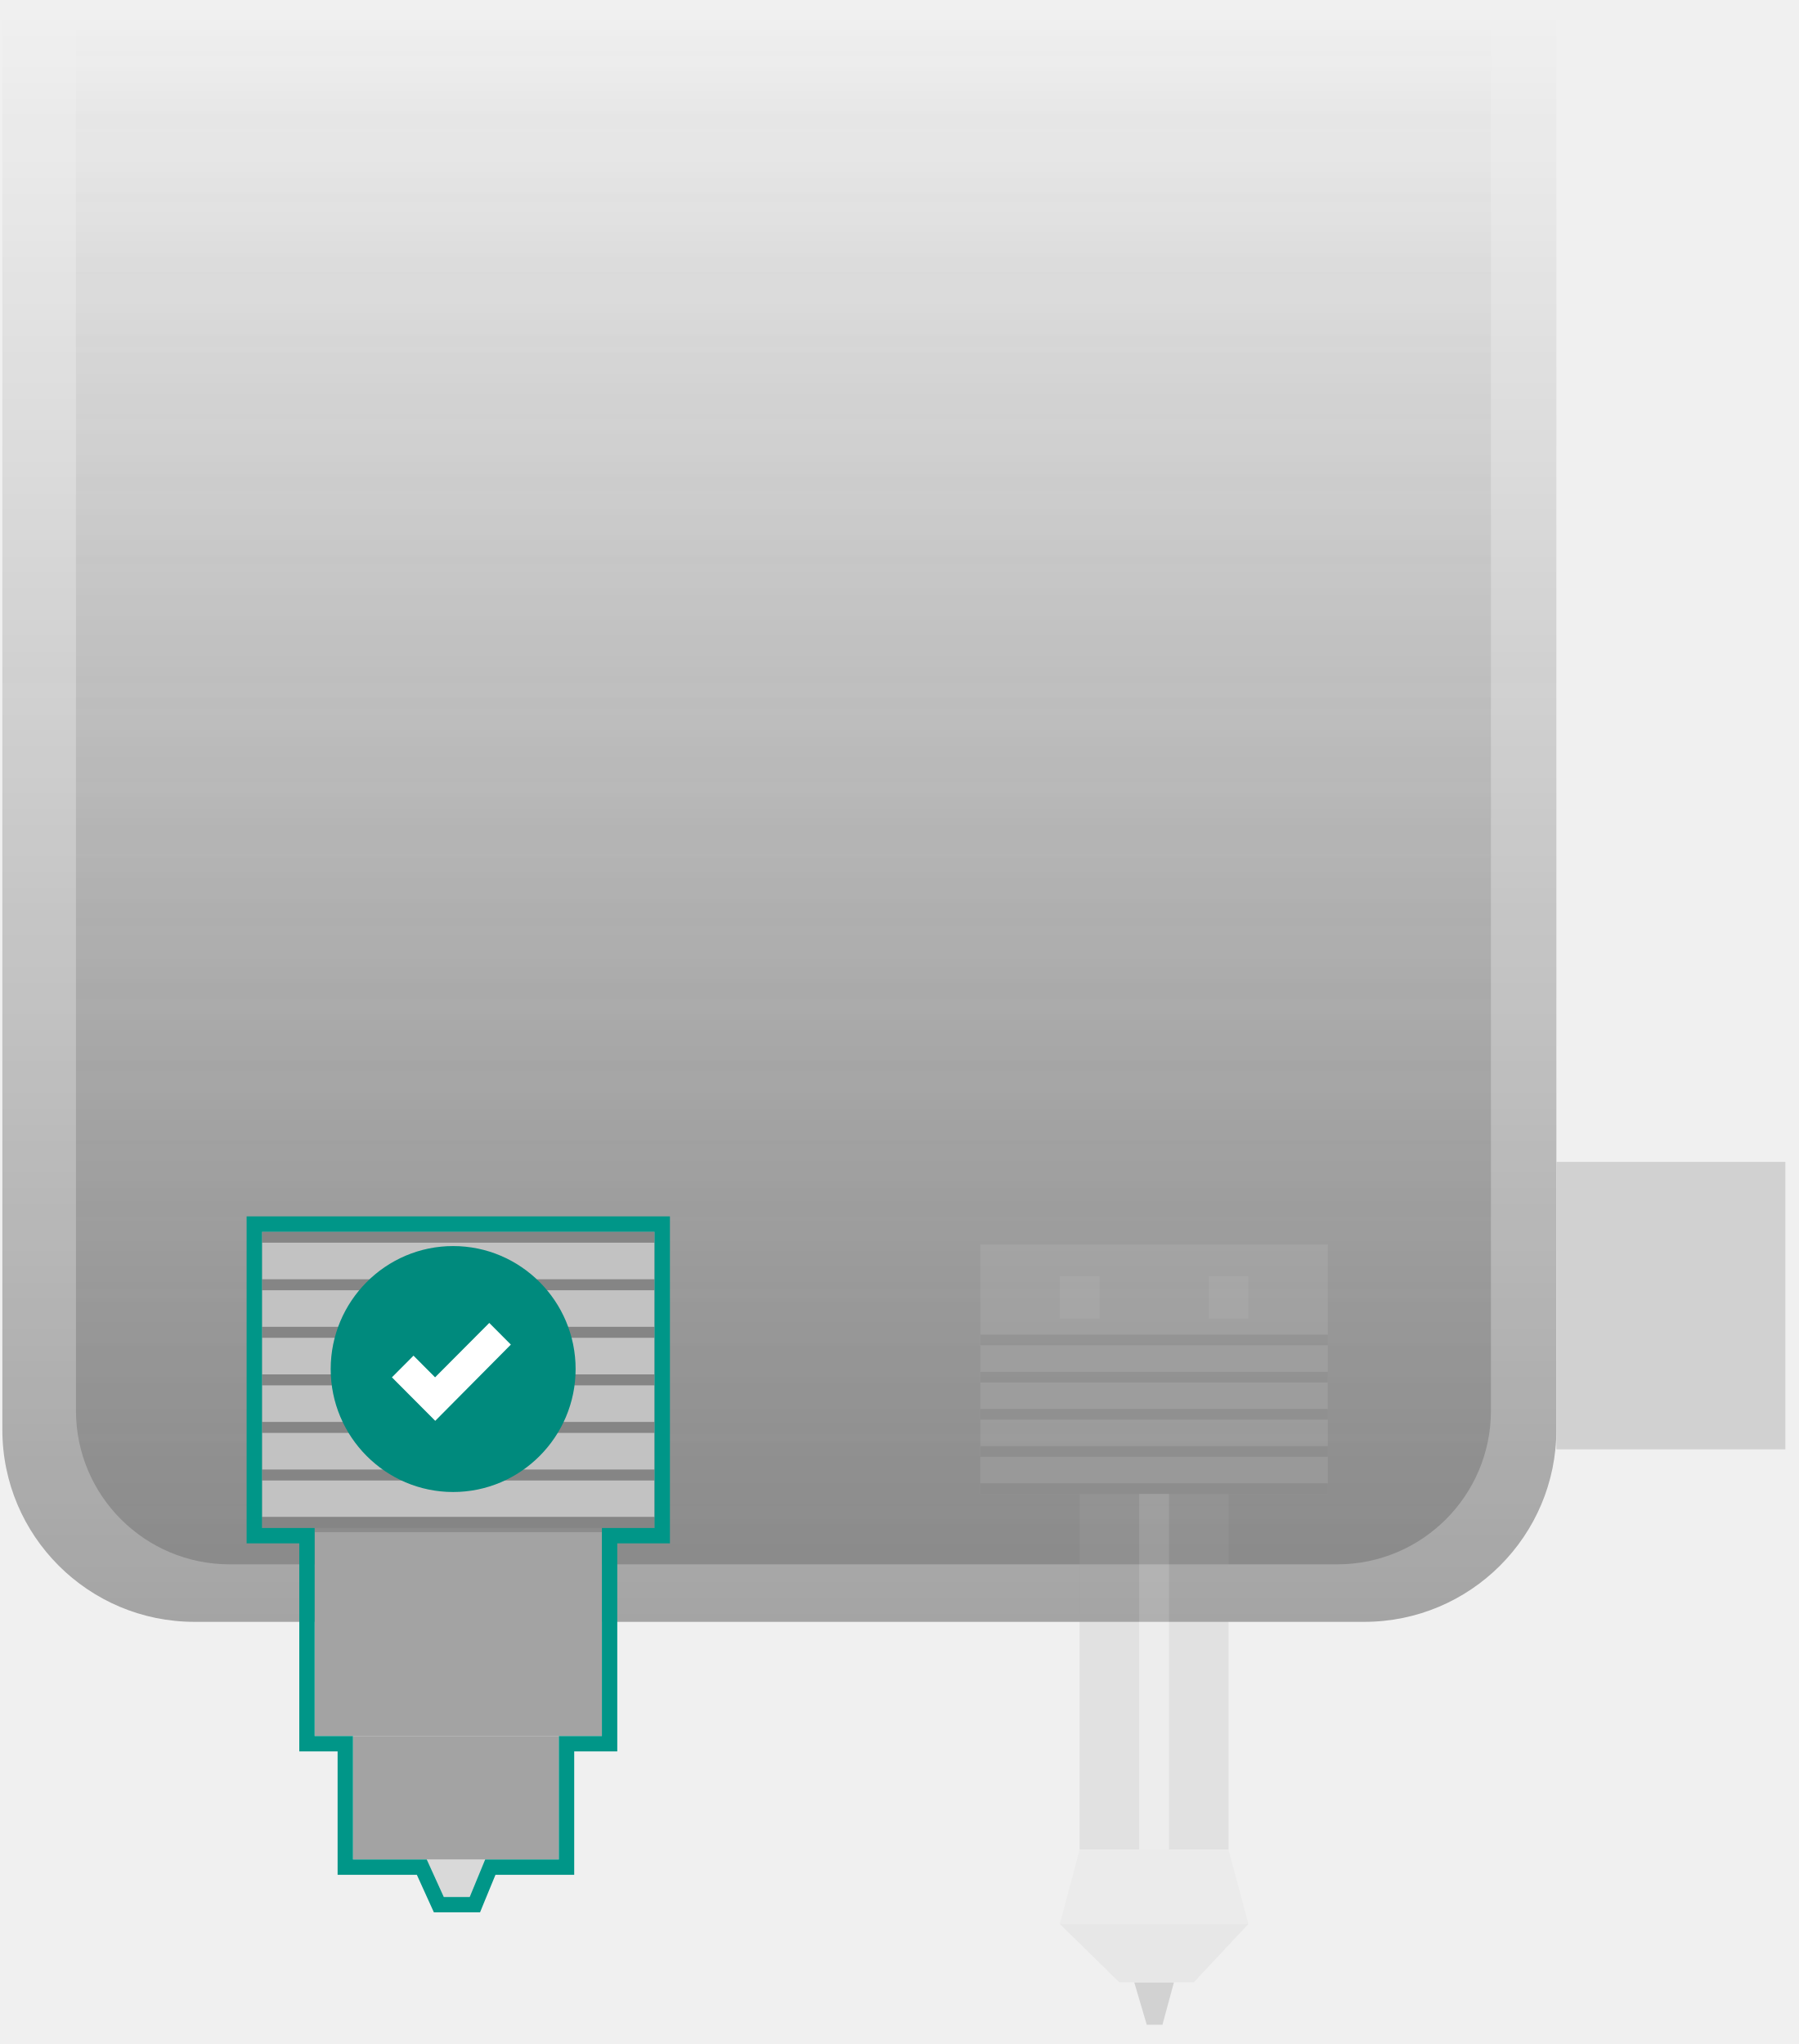
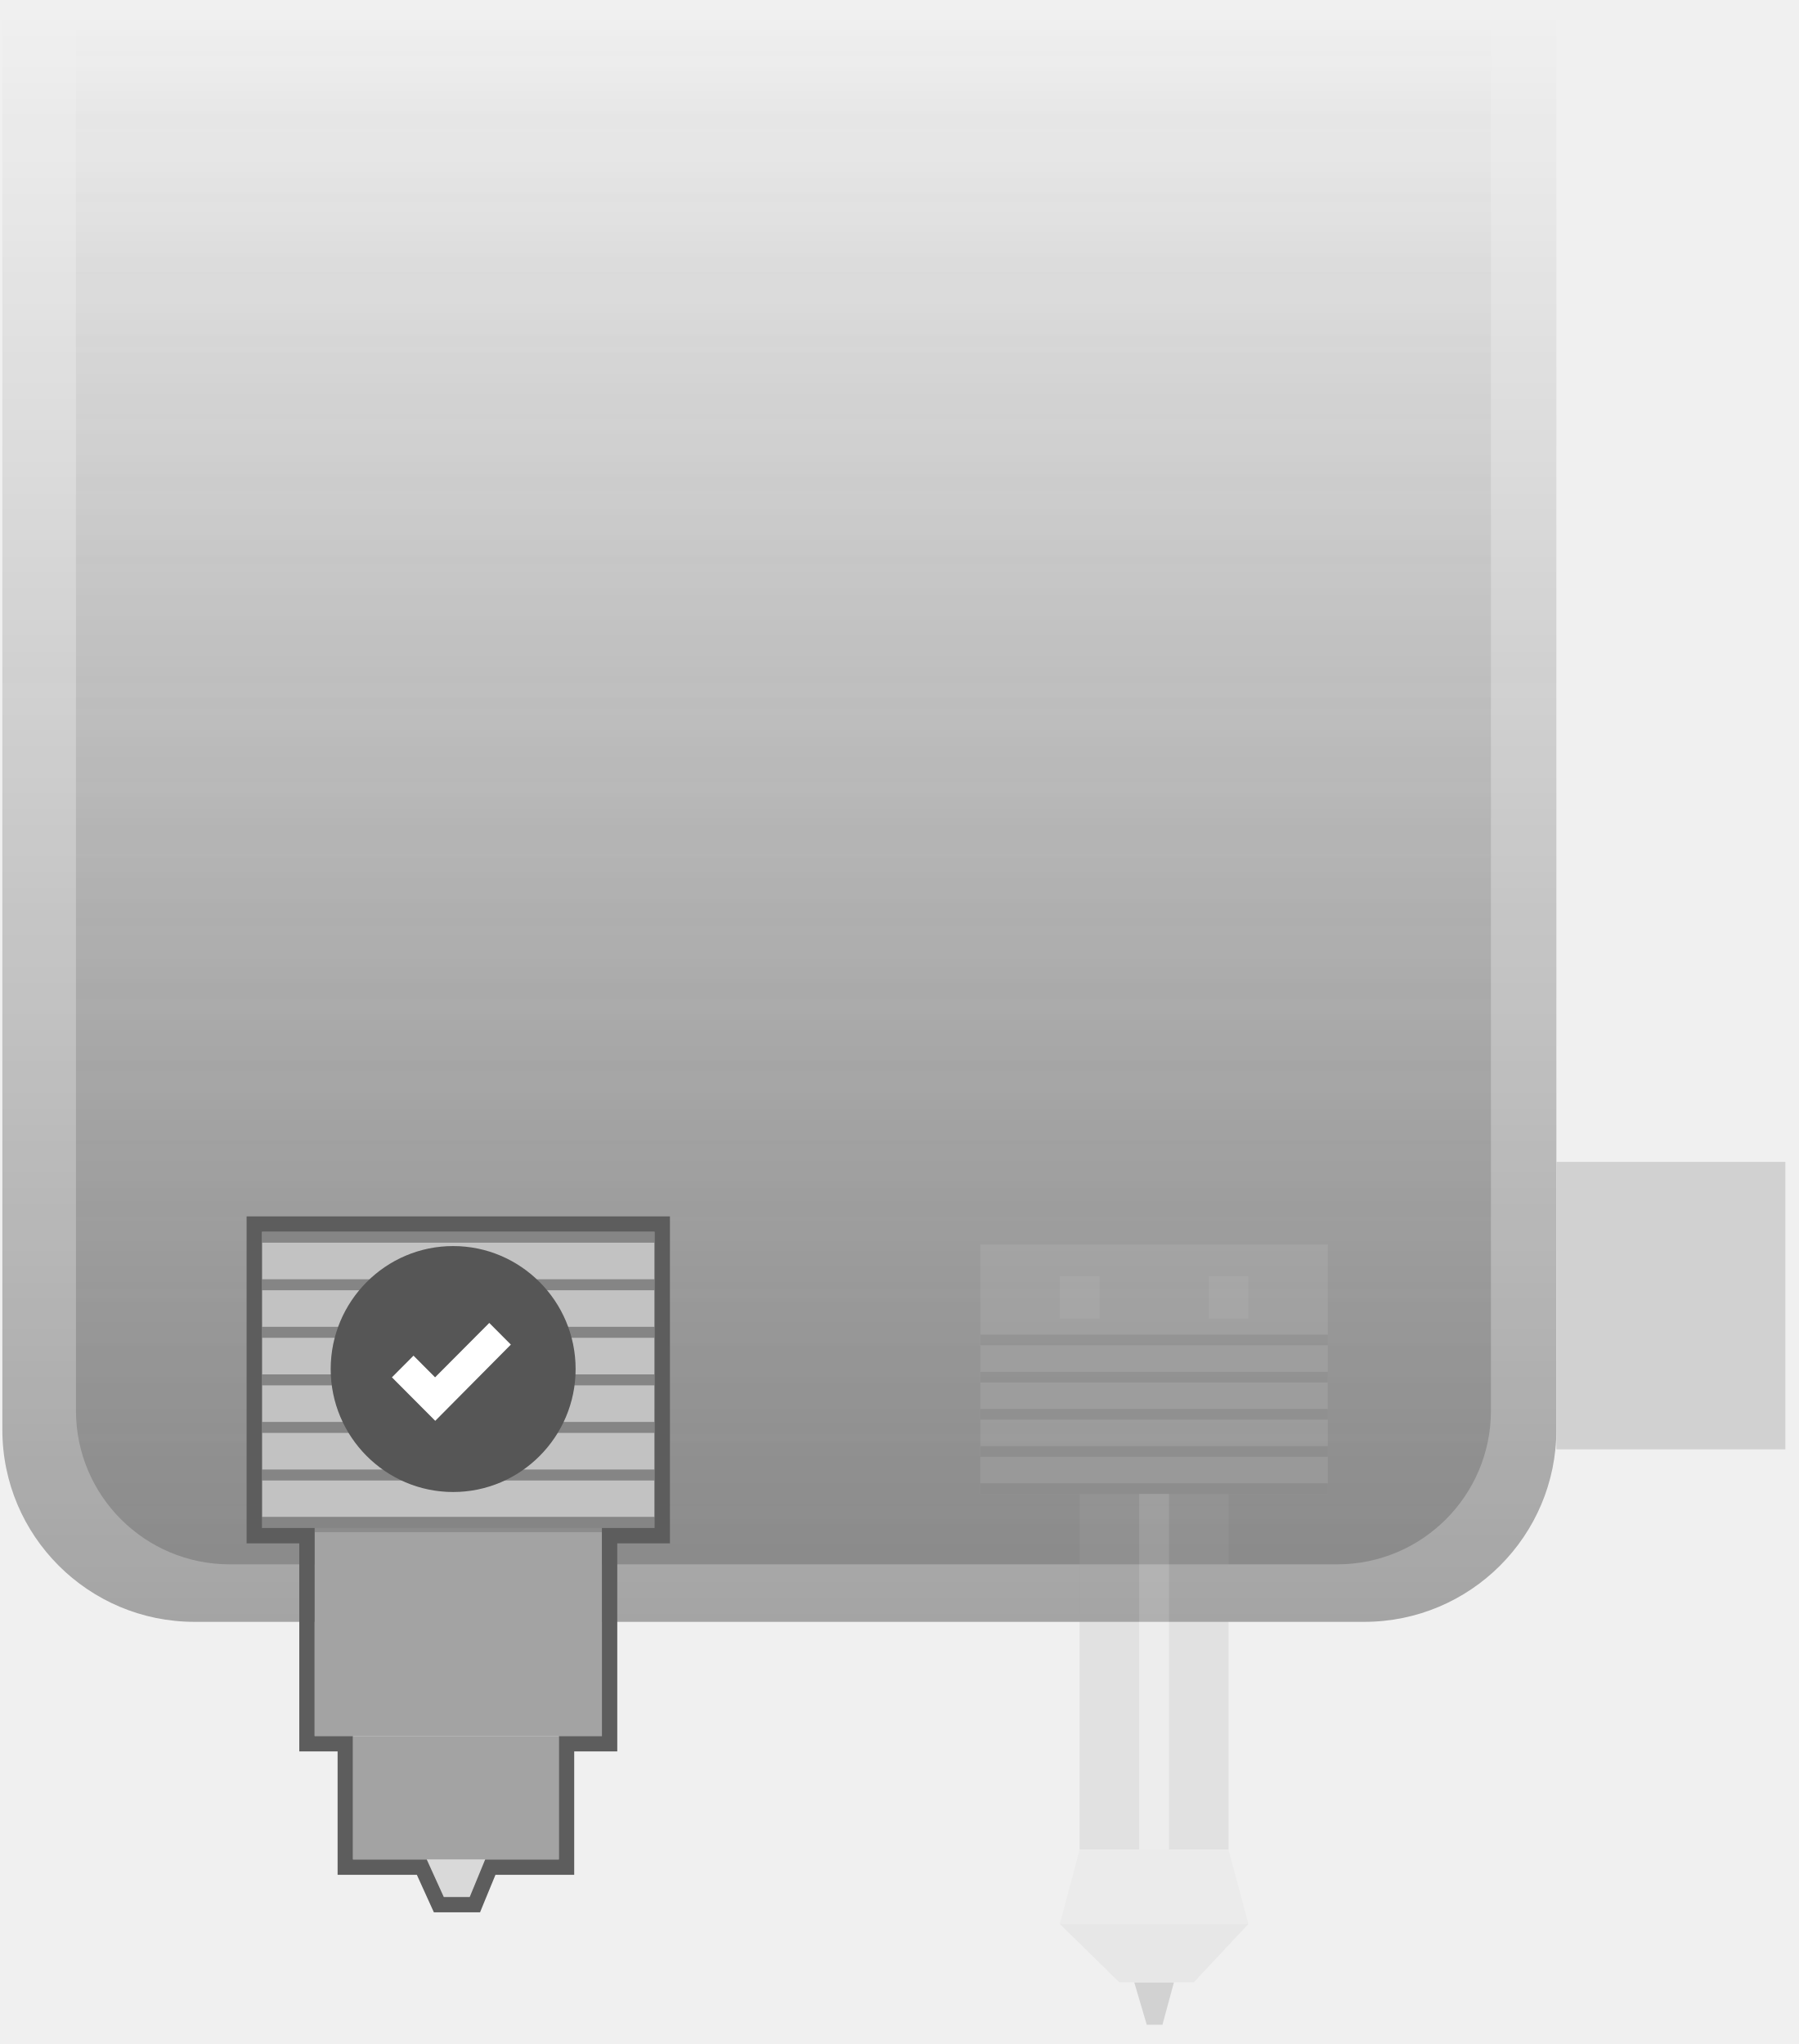
<svg xmlns="http://www.w3.org/2000/svg" width="117" height="133" viewBox="0 0 117 133" fill="none">
  <path d="M0.153 0.786H101.255V93.031C101.255 99.934 95.658 105.531 88.754 105.531H12.653C5.75 105.531 0.153 99.934 0.153 93.031V0.786Z" fill="url(#paint0_linear_3544_2532)" />
  <path d="M4.942 1.32H96.998V91.789C96.998 97.312 92.52 101.789 86.998 101.789H14.942C9.42 101.789 4.942 97.312 4.942 91.789V1.32Z" fill="url(#paint1_linear_3544_2532)" />
  <rect x="101.254" y="75.603" width="14.899" height="18.704" fill="#D1D1D1" />
  <rect x="17.044" y="80.146" width="25.541" height="18.565" fill="#C2C2C2" />
  <rect x="17.044" y="80.146" width="25.541" height="0.714" fill="#858585" />
  <rect x="17.044" y="83.24" width="25.541" height="0.714" fill="#858585" />
  <rect x="17.044" y="86.334" width="25.541" height="0.714" fill="#858585" />
  <rect x="17.044" y="89.429" width="25.541" height="0.714" fill="#858585" />
  <rect x="17.044" y="92.523" width="25.541" height="0.714" fill="#858585" />
  <rect x="17.044" y="95.619" width="25.541" height="0.714" fill="#858585" />
  <rect x="17.044" y="98.711" width="25.541" height="0.714" fill="#858585" />
  <path d="M27.635 120.706H31.684L30.559 123.433H28.872L27.635 120.706Z" fill="#D9D9D9" />
  <rect x="20.471" y="99.695" width="18.689" height="13.265" fill="#A3A3A3" />
  <rect x="22.964" y="112.96" width="13.394" height="8.028" fill="#A3A3A3" />
-   <path d="M43.085 79.646V99.925H39.659V113.46H36.857V121.49H31.9L31.021 123.624L30.895 123.933H28.55L28.417 123.64L27.441 121.49H22.464V113.46H19.971V99.925H16.544V79.646H43.085Z" stroke="#009688" />
-   <path d="M21.515 89.081C21.515 84.681 25.081 81.08 29.481 81.08C33.881 81.08 37.448 84.681 37.448 89.081C37.448 93.481 33.881 97.082 29.481 97.082C25.081 97.082 21.515 93.481 21.515 89.081Z" fill="#009688" />
+   <path d="M43.085 79.646V99.925H39.659V113.46H36.857V121.49H31.9L31.021 123.624L30.895 123.933H28.55L28.417 123.64L27.441 121.49H22.464V113.46H19.971V99.925H16.544V79.646H43.085Z" stroke="#5D5D5D" />
+   <path d="M21.515 89.081C21.515 84.681 25.081 81.08 29.481 81.08C33.881 81.08 37.448 84.681 37.448 89.081C37.448 93.481 33.881 97.082 29.481 97.082C25.081 97.082 21.515 93.481 21.515 89.081Z" fill="#5D5D5D" />
  <path d="M21.515 89.081C21.515 84.681 25.081 81.08 29.481 81.08C33.881 81.08 37.448 84.681 37.448 89.081C37.448 93.481 33.881 97.082 29.481 97.082C25.081 97.082 21.515 93.481 21.515 89.081Z" fill="black" fill-opacity="0.08" />
  <path d="M28.316 92.451L25.498 89.621L26.902 88.211L28.306 89.621L31.831 86.081L33.235 87.491L28.316 92.451Z" fill="white" />
  <g opacity="0.2">
    <rect x="63.778" y="80.971" width="22.608" height="16.235" fill="#C2C2C2" />
    <rect x="63.778" y="89.262" width="22.608" height="0.691" fill="#858585" />
    <rect x="63.778" y="86.843" width="22.608" height="0.691" fill="#858585" />
    <rect x="63.778" y="91.68" width="22.608" height="0.691" fill="#858585" />
    <rect x="63.778" y="94.098" width="22.608" height="0.691" fill="#858585" />
    <rect x="63.778" y="96.516" width="22.608" height="0.691" fill="#858585" />
    <rect x="70.238" y="97.207" width="9.689" height="23.144" fill="#A3A3A3" />
    <rect x="74.113" y="97.207" width="1.938" height="23.144" fill="#E1E1E1" />
    <rect x="68.946" y="83.044" width="2.584" height="2.763" fill="#DBDBDB" />
    <rect x="78.635" y="83.044" width="2.584" height="2.763" fill="#DBDBDB" />
    <path d="M73.791 128.986H76.375L75.627 131.749L74.607 131.749L73.791 128.986Z" fill="#5C5C5C" />
    <path d="M68.946 125.187H81.219L79.927 120.351H70.238L68.946 125.187Z" fill="#D9D9D9" />
    <path d="M68.946 125.187H81.219L77.666 128.986L72.822 128.986L68.946 125.187Z" fill="#C2C2C2" />
  </g>
  <defs>
    <linearGradient id="paint0_linear_3544_2532" x1="50.704" y1="0.786" x2="50.704" y2="105.531" gradientUnits="userSpaceOnUse">
      <stop stop-color="#333333" stop-opacity="0" />
      <stop offset="1" stop-color="#333333" stop-opacity="0.4" />
    </linearGradient>
    <linearGradient id="paint1_linear_3544_2532" x1="50.97" y1="1.32" x2="50.97" y2="101.789" gradientUnits="userSpaceOnUse">
      <stop stop-color="#474747" stop-opacity="0" />
      <stop offset="1" stop-color="#474747" stop-opacity="0.3" />
    </linearGradient>
  </defs>
</svg>
